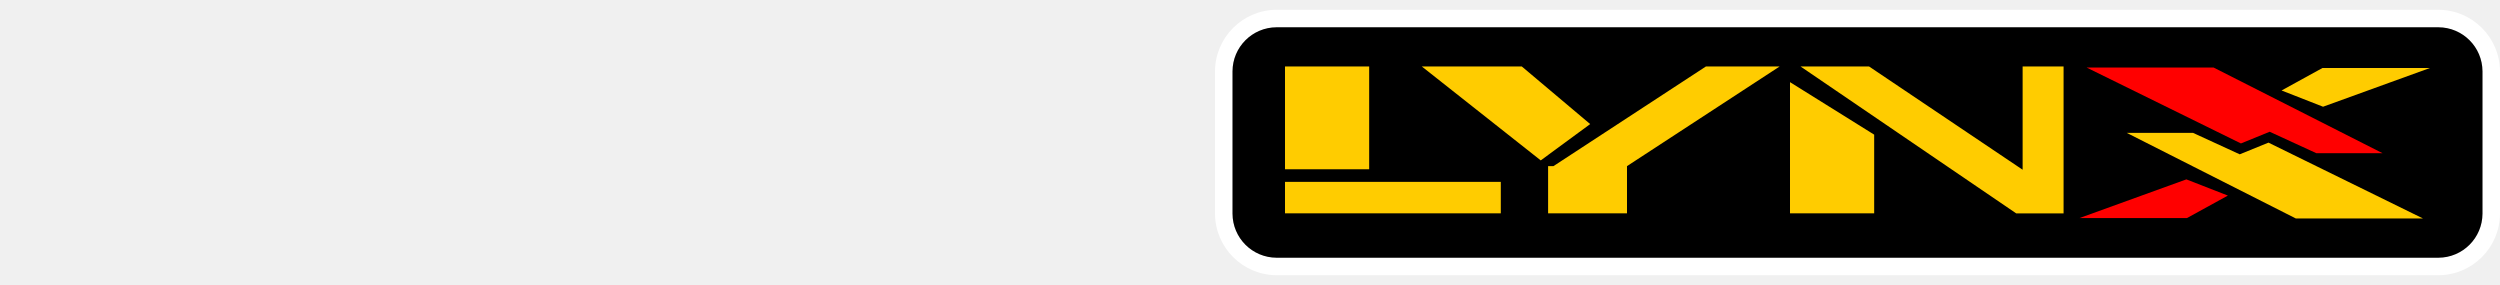
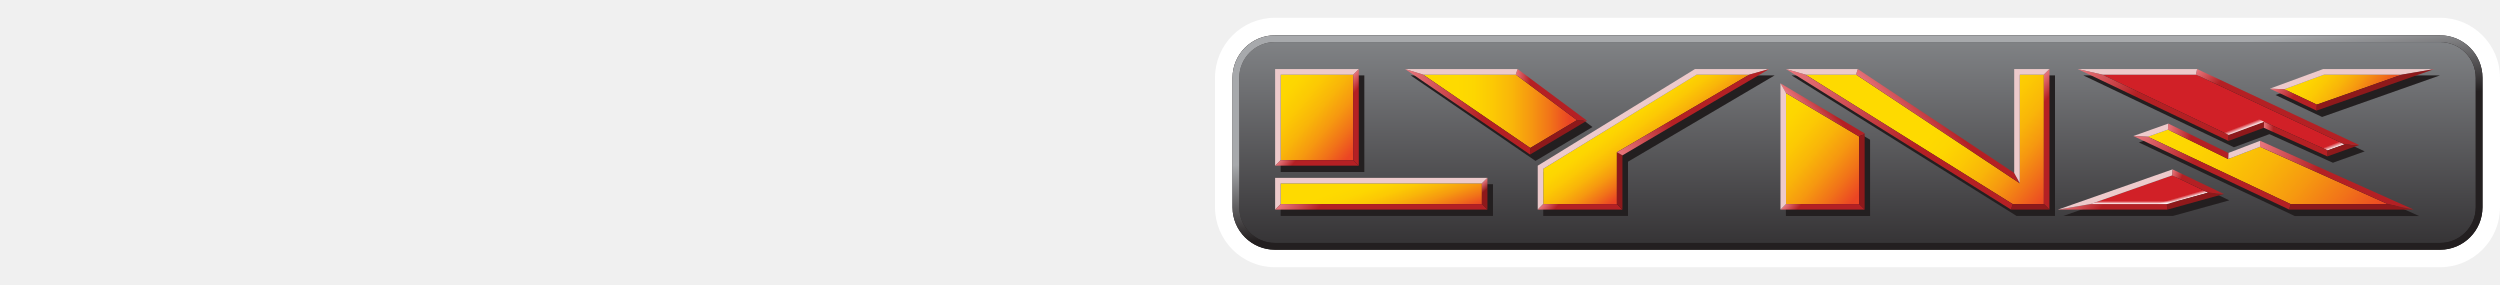
- <svg xmlns="http://www.w3.org/2000/svg" id="Layer_1" data-name="Layer 1" viewBox="0 0 1000 114">
-   <path d="M975.36,10.91A17.7,17.7,0,0,1,993,28.56V85.44a17.7,17.7,0,0,1-17.64,17.65H510.63A17.69,17.69,0,0,1,493,85.44V28.56a17.69,17.69,0,0,1,17.63-17.65H975.36m0-7H510.63A24.76,24.76,0,0,0,486,28.54v56.9a24.76,24.76,0,0,0,24.61,24.65H975.36A24.75,24.75,0,0,0,1000,85.46V28.56A24.76,24.76,0,0,0,975.38,3.91Z" fill="#fff" />
-   <path d="M993,85.44a17.7,17.7,0,0,1-17.64,17.65H510.63A17.69,17.69,0,0,1,493,85.44V28.56a17.69,17.69,0,0,1,17.63-17.65H975.36A17.7,17.7,0,0,1,993,28.56Z" />
-   <path d="M874.54,71.75,831.78,87.23h43l16.37-9M834.61,27h50.8L953,61.27H926.52L907.87,52.7l-11.5,4.68" fill="red" />
-   <path d="M929.22,42.69,972,27.19H929l-16.37,9m56.57,51.2H918.34L850.72,53.16h26.52l18.65,8.57,11.5-4.68M514,26.58h33.67V67.71H514Zm0,46.18h86.32V85.34H514Zm54.71-46.18h40l27.36,23.05L616.3,64.16m2.94,2.29V85.34H650.8V66.45l61.07-39.87H682.38l-61,39.87M716,32.86l33.67,21V85.34H716m4.2-58.76,86.29,58.78h18.94V26.58H809.05V67.89L747.61,26.58" fill="#fc0" />
+ <svg xmlns="http://www.w3.org/2000/svg" xmlns:xlink="http://www.w3.org/1999/xlink" id="_Capa_" data-name="&lt;Capa&gt;" viewBox="0 0 1000 114">
+   <defs>
+     <linearGradient id="linear-gradient" x1="743" y1="16.82" x2="743" y2="97.18" gradientUnits="userSpaceOnUse">
+       <stop offset="0" stop-color="#808285" />
+       <stop offset="1" stop-color="#363436" />
+     </linearGradient>
+     <linearGradient id="linear-gradient-2" x1="734.34" y1="-13.56" x2="751.66" y2="127.56" gradientUnits="userSpaceOnUse">
+       <stop offset="0.35" stop-color="#a7a9ac" />
+       <stop offset="0.57" stop-color="#231f20" />
+     </linearGradient>
+     <linearGradient id="linear-gradient-3" x1="857.98" y1="73.27" x2="860.9" y2="83.44" gradientUnits="userSpaceOnUse">
+       <stop offset="0.86" stop-color="#d12027" />
+       <stop offset="1" stop-color="#fff" />
+     </linearGradient>
+     <linearGradient id="linear-gradient-4" x1="878.49" y1="15.42" x2="900.27" y2="72.15" gradientUnits="userSpaceOnUse">
+       <stop offset="0.97" stop-color="#d12027" />
+       <stop offset="1" stop-color="#fff" />
+     </linearGradient>
+     <linearGradient id="linear-gradient-5" x1="509.84" y1="32.73" x2="543.71" y2="61.15" gradientTransform="translate(479.84 573.72) rotate(-90)" gradientUnits="userSpaceOnUse">
+       <stop offset="0" stop-color="#feda00" />
+       <stop offset="0.15" stop-color="#fdd601" />
+       <stop offset="0.31" stop-color="#fcc904" />
+       <stop offset="0.47" stop-color="#f9b509" />
+       <stop offset="0.63" stop-color="#f69810" />
+       <stop offset="0.79" stop-color="#f17219" />
+       <stop offset="0.95" stop-color="#eb4524" />
+     </linearGradient>
+     <linearGradient id="linear-gradient-6" x1="546.97" y1="61.41" x2="558.04" y2="93.57" gradientTransform="translate(475.02 630) rotate(-90)" gradientUnits="userSpaceOnUse">
+       <stop offset="0.3" stop-color="#feda00" />
+       <stop offset="0.41" stop-color="#fdd601" />
+       <stop offset="0.53" stop-color="#fcc904" />
+       <stop offset="0.64" stop-color="#f9b509" />
+       <stop offset="0.76" stop-color="#f69810" />
+       <stop offset="0.88" stop-color="#f17219" />
+       <stop offset="1" stop-color="#eb4524" />
+     </linearGradient>
+     <linearGradient id="linear-gradient-7" x1="649.89" y1="43.84" x2="666.77" y2="67.07" gradientTransform="matrix(1, 0, 0, 1, 0, 0)" xlink:href="#linear-gradient-5" />
+     <linearGradient id="linear-gradient-8" x1="569.23" y1="44.51" x2="630.78" y2="44.51" gradientUnits="userSpaceOnUse">
+       <stop offset="0.22" stop-color="#feda00" />
+       <stop offset="0.33" stop-color="#fdd601" />
+       <stop offset="0.45" stop-color="#fcc904" />
+       <stop offset="0.58" stop-color="#f9b509" />
+       <stop offset="0.7" stop-color="#f69810" />
+       <stop offset="0.83" stop-color="#f17219" />
+       <stop offset="0.95" stop-color="#eb4524" />
+     </linearGradient>
+     <linearGradient id="linear-gradient-9" x1="705.25" y1="48.16" x2="744.25" y2="80.89" gradientTransform="matrix(1, 0, 0, 1, 0, 0)" xlink:href="#linear-gradient-5" />
+     <linearGradient id="linear-gradient-10" x1="741.87" y1="6.36" x2="823.34" y2="74.72" gradientUnits="userSpaceOnUse">
+       <stop offset="0.5" stop-color="#feda00" />
+       <stop offset="0.58" stop-color="#fdd601" />
+       <stop offset="0.66" stop-color="#fcc904" />
+       <stop offset="0.75" stop-color="#f9b509" />
+       <stop offset="0.83" stop-color="#f69810" />
+       <stop offset="0.91" stop-color="#f17219" />
+       <stop offset="1" stop-color="#eb4524" />
+     </linearGradient>
+     <linearGradient id="linear-gradient-11" x1="872.34" y1="38.98" x2="941.89" y2="97.33" gradientUnits="userSpaceOnUse">
+       <stop offset="0" stop-color="#feda00" />
+       <stop offset="0.16" stop-color="#fdd601" />
+       <stop offset="0.32" stop-color="#fcc904" />
+       <stop offset="0.49" stop-color="#f9b509" />
+       <stop offset="0.66" stop-color="#f69810" />
+       <stop offset="0.83" stop-color="#f17219" />
+       <stop offset="1" stop-color="#eb4524" />
+     </linearGradient>
+     <linearGradient id="linear-gradient-12" x1="924.88" y1="22.41" x2="949.58" y2="43.14" xlink:href="#linear-gradient-11" />
+     <linearGradient id="linear-gradient-13" x1="591.74" y1="73.85" x2="597.99" y2="81.31" gradientUnits="userSpaceOnUse">
+       <stop offset="0" stop-color="#e8777d" />
+       <stop offset="0.34" stop-color="#8e191b" />
+     </linearGradient>
+     <linearGradient id="linear-gradient-14" x1="527.68" y1="62.83" x2="577.51" y2="104.65" gradientUnits="userSpaceOnUse">
+       <stop offset="0" stop-color="#e8777d" />
+       <stop offset="0.2" stop-color="#b42024" />
+     </linearGradient>
+     <linearGradient id="linear-gradient-15" x1="517.05" y1="57.92" x2="536.68" y2="74.4" xlink:href="#linear-gradient-14" />
+     <linearGradient id="linear-gradient-16" x1="533.78" y1="38.78" x2="553.02" y2="54.93" xlink:href="#linear-gradient-14" />
+     <linearGradient id="linear-gradient-17" x1="606.3" y1="37.94" x2="634.78" y2="37.94" xlink:href="#linear-gradient-14" />
+     <linearGradient id="linear-gradient-18" x1="562.04" y1="44.72" x2="612.1" y2="44.72" gradientUnits="userSpaceOnUse">
+       <stop offset="0" stop-color="#e8777d" />
+       <stop offset="0.61" stop-color="#b42024" />
+     </linearGradient>
+     <linearGradient id="linear-gradient-19" x1="622.18" y1="75.4" x2="642.06" y2="92.08" xlink:href="#linear-gradient-14" />
+     <linearGradient id="linear-gradient-20" x1="651.14" y1="66.12" x2="703.25" y2="22.39" gradientUnits="userSpaceOnUse">
+       <stop offset="0" stop-color="#e8777d" />
+       <stop offset="0.36" stop-color="#b42024" />
+     </linearGradient>
+     <linearGradient id="linear-gradient-21" x1="723.45" y1="48.02" x2="733.98" y2="39.18" gradientUnits="userSpaceOnUse">
+       <stop offset="0" stop-color="#e8777d" />
+       <stop offset="0.7" stop-color="#b42024" />
+     </linearGradient>
+     <linearGradient id="linear-gradient-22" x1="719.23" y1="75.45" x2="738.99" y2="92.03" xlink:href="#linear-gradient-14" />
+     <linearGradient id="linear-gradient-23" x1="766.26" y1="58.23" x2="784.01" y2="43.34" xlink:href="#linear-gradient-21" />
+     <linearGradient id="linear-gradient-24" x1="805.72" y1="43.94" x2="833.61" y2="67.34" xlink:href="#linear-gradient-14" />
+     <linearGradient id="linear-gradient-25" x1="719.84" y1="21.15" x2="800.34" y2="88.69" gradientUnits="userSpaceOnUse">
+       <stop offset="0" stop-color="#e8777d" />
+       <stop offset="0.57" stop-color="#b42024" />
+     </linearGradient>
+     <linearGradient id="linear-gradient-26" x1="832.7" y1="72.47" x2="858.42" y2="94.06" gradientUnits="userSpaceOnUse">
+       <stop offset="0" stop-color="#e8777d" />
+       <stop offset="0.38" stop-color="#b42024" />
+     </linearGradient>
+     <linearGradient id="linear-gradient-27" x1="868.35" y1="69.56" x2="889.65" y2="77.32" xlink:href="#linear-gradient-14" />
+     <linearGradient id="linear-gradient-28" x1="859.62" y1="46.91" x2="910.72" y2="89.79" xlink:href="#linear-gradient-26" />
+     <linearGradient id="linear-gradient-29" x1="867.18" y1="56.52" x2="891.35" y2="56.52" xlink:href="#linear-gradient-26" />
+     <linearGradient id="linear-gradient-30" x1="903.99" y1="70.07" x2="965.47" y2="70.07" xlink:href="#linear-gradient-26" />
+     <linearGradient id="linear-gradient-31" x1="837.08" y1="20.48" x2="886.6" y2="62.03" xlink:href="#linear-gradient-26" />
+     <linearGradient id="linear-gradient-32" x1="884.11" y1="21.35" x2="937.1" y2="65.82" gradientUnits="userSpaceOnUse">
+       <stop offset="0" stop-color="#e8777d" />
+       <stop offset="0.15" stop-color="#b42024" />
+     </linearGradient>
+     <linearGradient id="linear-gradient-33" x1="905.54" y1="55.64" x2="931.04" y2="55.64" xlink:href="#linear-gradient-32" />
+     <linearGradient id="linear-gradient-34" x1="910.28" y1="32.71" x2="925.54" y2="45.52" gradientUnits="userSpaceOnUse">
+       <stop offset="0" stop-color="#e8777d" />
+       <stop offset="0.47" stop-color="#b42024" />
+     </linearGradient>
+     <linearGradient id="linear-gradient-35" x1="854.33" y1="76.72" x2="854.33" y2="81.62" gradientUnits="userSpaceOnUse">
+       <stop offset="0.75" stop-color="#fff" stop-opacity="0" />
+       <stop offset="1" stop-color="#fff" />
+     </linearGradient>
+     <linearGradient id="linear-gradient-36" x1="889.21" y1="42.39" x2="893.43" y2="53.4" gradientUnits="userSpaceOnUse">
+       <stop offset="0.85" stop-color="#fff" stop-opacity="0" />
+       <stop offset="1" stop-color="#fff" />
+     </linearGradient>
+   </defs>
+   <path d="M510,10.62H976a20.5,20.5,0,0,1,20.5,20.5V82.89a20.5,20.5,0,0,1-20.5,20.5H510a20.5,20.5,0,0,1-20.5-20.5V31.11A20.49,20.49,0,0,1,510,10.62Z" fill="#231f20" />
+   <path d="M976,14.12a17,17,0,0,1,17,17V82.89a17,17,0,0,1-17,17H510a17,17,0,0,1-17-17V31.11a17,17,0,0,1,17-17H976m0-7H510a24,24,0,0,0-24,24V82.89a24,24,0,0,0,24,24H976a24,24,0,0,0,24-24V31.11a24,24,0,0,0-24-24Z" fill="#fff" />
+   <rect x="495.7" y="16.82" width="494.6" height="80.37" rx="14.29" fill="url(#linear-gradient)" />
+   <path d="M976,16.82A14.33,14.33,0,0,1,990.3,31.11V82.89A14.33,14.33,0,0,1,976,97.18H510A14.33,14.33,0,0,1,495.7,82.89V31.11A14.33,14.33,0,0,1,510,16.82H976m0-2.7H510a17,17,0,0,0-17,17V82.89a17,17,0,0,0,17,17H976a17,17,0,0,0,17-17V31.11a17,17,0,0,0-17-17Z" fill="url(#linear-gradient-2)" />
+   <path d="M545.73,68.81H512.27V30.16h33.46Zm51.46,4.87H512.27v12.7h84.92Zm83-43.52-62.9,38.65V86.38H651.2V64.68l58.66-34.52Zm-66,34.2L637,50.81,609.26,30.16h-45Zm133.84-8.47-33.67-20v50.5h33.67Zm59.83-25.73V71.71L745.33,30.16h-28.7l90,56.22H822V30.16Zm17.47,56.22h43.84l22.55-6.24-20.54-9.85ZM855.56,57l62.37,29.43h49.76L906.28,58.85l-12.71,4.87L869.54,52ZM833.32,30.16l60.25,28.75,14.19-5.25L933.17,65.1l12.71-4.55-64.8-30.39ZM910.2,38l18.63,8.79L976,30.16H931.48Z" fill="#231f20" />
+   <polygon points="836.2 81.62 868.87 70.15 883.24 77.04 866.69 81.62 836.2 81.62" fill="url(#linear-gradient-3)" />
+   <polygon points="905.62 48.72 891.46 53.95 840.92 29.84 878.36 29.84 937.83 57.73 931.04 60.16 905.62 48.72" fill="url(#linear-gradient-4)" />
+   <rect x="509.68" y="32.43" width="34.2" height="29.01" transform="translate(573.72 -479.84) rotate(90)" fill="url(#linear-gradient-5)" />
+   <rect x="548.38" y="37.25" width="8.26" height="80.47" transform="translate(630 -475.02) rotate(90)" fill="url(#linear-gradient-6)" />
+   <polygon points="617.31 81.62 617.31 67.51 678.66 29.84 699.75 29.84 646.75 60.89 646.75 81.62 617.31 81.62" fill="url(#linear-gradient-7)" />
+   <polygon points="569.23 29.84 606.3 29.84 630.78 48.06 612.1 59.18 569.23 29.84" fill="url(#linear-gradient-8)" />
+   <polygon points="714.41 81.62 714.41 37.24 743.63 54.61 743.63 81.62 714.41 81.62" fill="url(#linear-gradient-9)" />
+   <polygon points="805.05 81.62 722.17 29.84 742.43 29.84 807.91 73.32 807.91 29.84 817.54 29.84 817.54 81.62 805.05 81.62" fill="url(#linear-gradient-10)" />
+   <polygon points="916.2 81.62 859.15 54.69 867.18 51.84 891.24 63.6 903.99 58.71 955.08 81.62 916.2 81.62" fill="url(#linear-gradient-11)" />
+   <polygon points="913.72 35.7 929.65 29.84 960.74 29.84 926.73 41.84 913.72 35.7" fill="url(#linear-gradient-12)" />
+   <polygon points="512.27 81.62 512.27 73.36 592.75 73.36 594.97 71.14 510.05 71.14 510.05 83.84 512.27 81.62" fill="#edcacb" />
+   <polygon points="592.75 81.62 592.75 73.36 594.97 71.14 594.97 83.84 592.75 81.62" fill="url(#linear-gradient-13)" />
+   <polygon points="512.27 81.62 592.75 81.62 594.97 83.84 510.05 83.84 512.27 81.62" fill="url(#linear-gradient-14)" />
+   <polygon points="510.05 66.27 512.27 64.04 512.27 29.84 541.28 29.84 543.51 27.62 510.05 27.62 510.05 66.27" fill="#edcacb" />
+   <polygon points="541.28 64.04 543.51 66.27 510.05 66.27 512.27 64.04 541.28 64.04" fill="url(#linear-gradient-15)" />
+   <polygon points="541.28 29.84 543.51 27.62 543.51 66.27 541.28 64.04 541.28 29.84" fill="url(#linear-gradient-16)" />
+   <polygon points="569.23 29.84 562.04 27.62 607.04 27.62 606.3 29.84 569.23 29.84" fill="#edcacb" />
+   <polygon points="612.1 59.18 612.02 61.82 634.78 48.26 630.78 48.06 612.1 59.18" fill="#8e191b" />
+   <polygon points="606.3 29.84 630.78 48.06 634.78 48.26 607.04 27.62 606.3 29.84" fill="url(#linear-gradient-17)" />
+   <polygon points="562.04 27.62 569.23 29.84 612.1 59.18 612.02 61.82 562.04 27.62" fill="url(#linear-gradient-18)" />
+   <polygon points="617.31 81.62 615.09 83.84 615.09 66.27 677.99 27.62 707.63 27.62 699.75 29.84 678.66 29.84 617.31 67.51 617.31 81.62" fill="#edcacb" />
+   <polygon points="646.75 81.62 617.31 81.62 615.09 83.84 648.97 83.84 646.75 81.62" fill="url(#linear-gradient-19)" />
+   <polygon points="646.75 60.89 648.97 62.14 648.97 83.84 646.75 81.62 646.75 60.89" fill="#8e191b" />
+   <polygon points="646.75 60.89 648.97 62.14 707.63 27.62 699.75 29.84 646.75 60.89" fill="url(#linear-gradient-20)" />
+   <polygon points="714.41 37.24 712.19 33.33 745.86 53.35 743.63 54.61 714.41 37.24" fill="url(#linear-gradient-21)" />
+   <polygon points="743.63 54.61 743.63 81.62 745.86 83.84 745.86 53.35 743.63 54.61" fill="#8e191b" />
+   <polygon points="714.41 81.62 712.19 83.84 745.86 83.84 743.63 81.62 714.41 81.62" fill="url(#linear-gradient-22)" />
+   <polygon points="712.19 33.33 714.41 37.24 714.41 81.62 712.19 83.84 712.19 33.33" fill="#edcacb" />
+   <polygon points="714.41 27.62 722.17 29.84 742.43 29.84 743.11 27.62 714.41 27.62" fill="#edcacb" />
+   <polygon points="807.91 73.32 742.43 29.84 743.11 27.62 805.68 69.17 807.91 73.32" fill="url(#linear-gradient-23)" />
+   <polygon points="817.54 29.84 819.77 27.62 805.68 27.62 805.68 69.17 807.91 73.32 807.91 29.84 817.54 29.84" fill="#edcacb" />
+   <polygon points="817.54 81.62 819.77 83.84 819.77 27.62 817.54 29.84 817.54 81.62" fill="url(#linear-gradient-24)" />
+   <polygon points="805.05 81.62 804.41 83.84 819.77 83.84 817.54 81.62 805.05 81.62" fill="#8e191b" />
+   <polygon points="722.17 29.84 805.05 81.62 804.41 83.84 714.41 27.62 722.17 29.84" fill="url(#linear-gradient-25)" />
+   <polygon points="883.24 77.04 889.55 77.59 866.99 83.84 866.69 81.62 883.24 77.04" fill="#8e191b" />
+   <polygon points="823.16 83.84 836.2 81.62 866.69 81.62 866.99 83.84 823.16 83.84" fill="url(#linear-gradient-26)" />
+   <polygon points="868.87 70.15 869.01 67.75 823.16 83.84 836.2 81.62 868.87 70.15" fill="#edcacb" />
+   <polygon points="869.01 67.75 868.87 70.15 883.24 77.04 889.55 77.59 869.01 67.75" fill="url(#linear-gradient-27)" />
+   <polygon points="859.15 54.69 853.34 54.41 867.31 49.43 867.18 51.84 859.15 54.69" fill="#edcacb" />
+   <polygon points="891.24 63.6 891.35 61.18 904.05 56.31 903.99 58.71 891.24 63.6" fill="#edcacb" />
+   <polygon points="840.92 29.84 831.1 27.62 878.85 27.62 878.36 29.84 840.92 29.84" fill="#edcacb" />
+   <polygon points="913.72 35.7 929.65 29.84 960.74 29.84 973.73 27.62 929.26 27.62 907.97 35.45 913.72 35.7" fill="#edcacb" />
+   <polygon points="931.04 60.16 930.95 62.56 943.66 58.01 937.83 57.73 931.04 60.16" fill="#8e191b" />
+   <polygon points="891.46 53.95 891.35 56.37 905.54 51.12 905.62 48.72 891.46 53.95" fill="#8e191b" />
+   <polygon points="926.73 41.84 926.61 44.24 973.73 27.62 960.74 29.84 926.73 41.84" fill="#8e191b" />
+   <polygon points="916.2 81.62 915.7 83.84 965.47 83.84 955.08 81.62 916.2 81.62" fill="#8e191b" />
+   <polygon points="859.15 54.69 916.2 81.62 915.7 83.84 853.34 54.41 859.15 54.69" fill="url(#linear-gradient-28)" />
+   <polygon points="867.31 49.43 867.18 51.84 891.24 63.6 891.35 61.18 867.31 49.43" fill="url(#linear-gradient-29)" />
+   <polygon points="904.05 56.31 903.99 58.71 955.08 81.62 965.47 83.84 904.05 56.31" fill="url(#linear-gradient-30)" />
+   <polygon points="831.1 27.62 840.92 29.84 891.46 53.95 891.35 56.37 831.1 27.62" fill="url(#linear-gradient-31)" />
+   <polygon points="878.36 29.84 937.83 57.73 943.66 58.01 878.85 27.62 878.36 29.84" fill="url(#linear-gradient-32)" />
+   <polygon points="905.62 48.72 905.54 51.12 930.95 62.56 931.04 60.16 905.62 48.72" fill="url(#linear-gradient-33)" />
+   <polygon points="926.73 41.84 926.61 44.24 907.97 35.45 913.72 35.7 926.73 41.84" fill="url(#linear-gradient-34)" />
+   <polygon points="866.69 81.62 872.45 80.02 866.69 77.04 850.17 76.72 836.2 81.62 866.69 81.62" fill="url(#linear-gradient-35)" />
+   <polygon points="905.62 48.72 892.75 41.84 877.02 47.06 891.46 53.95 905.62 48.72" fill="url(#linear-gradient-36)" />
</svg>
